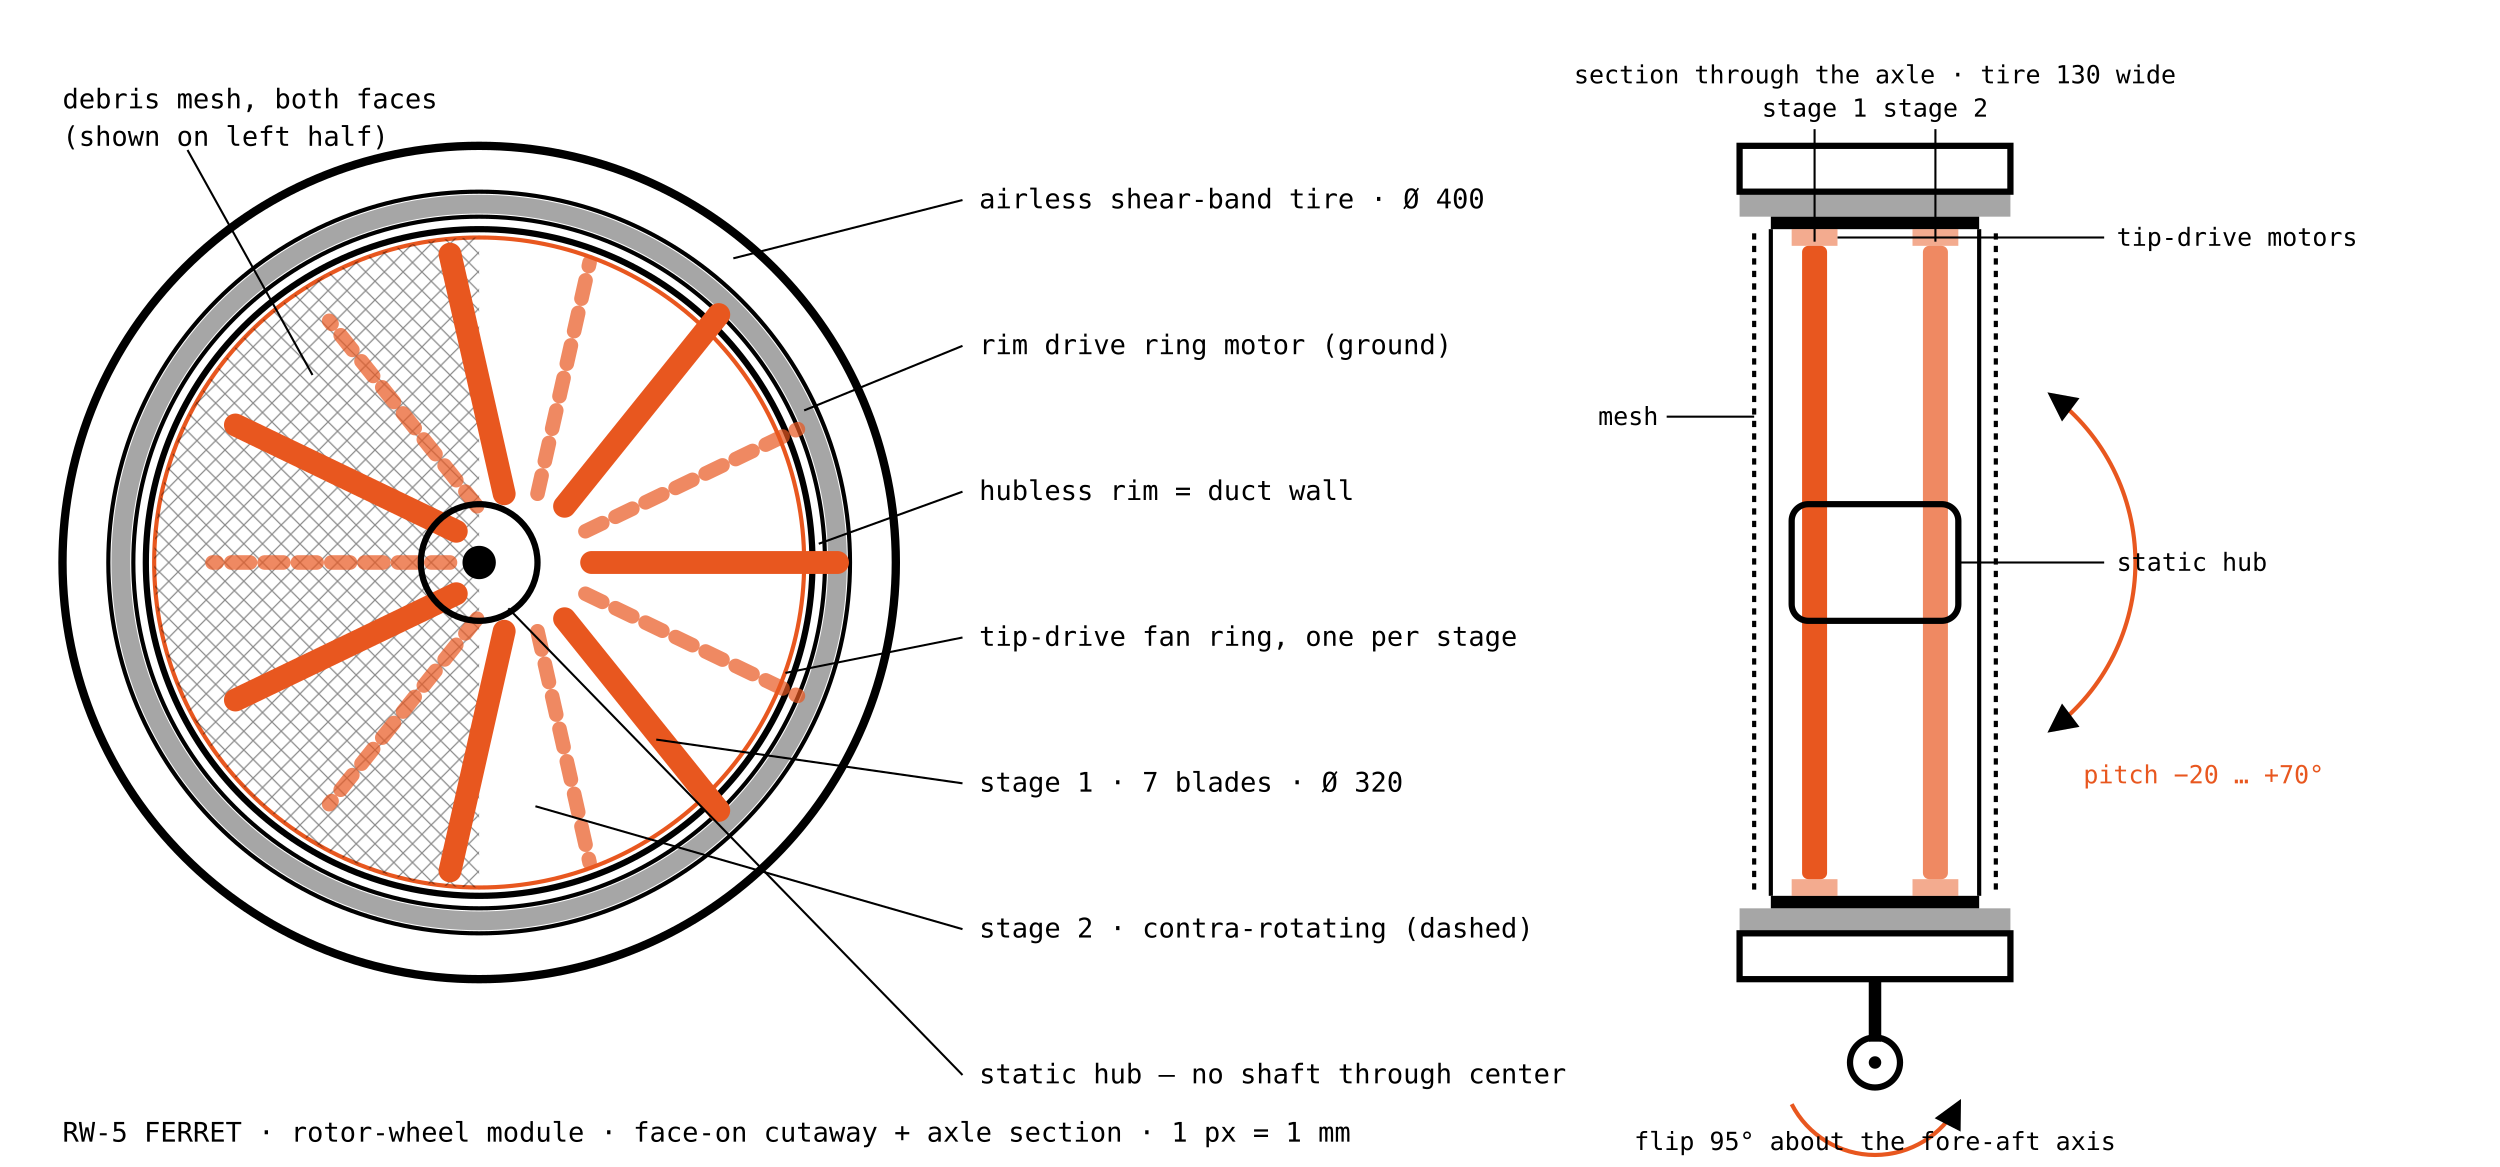
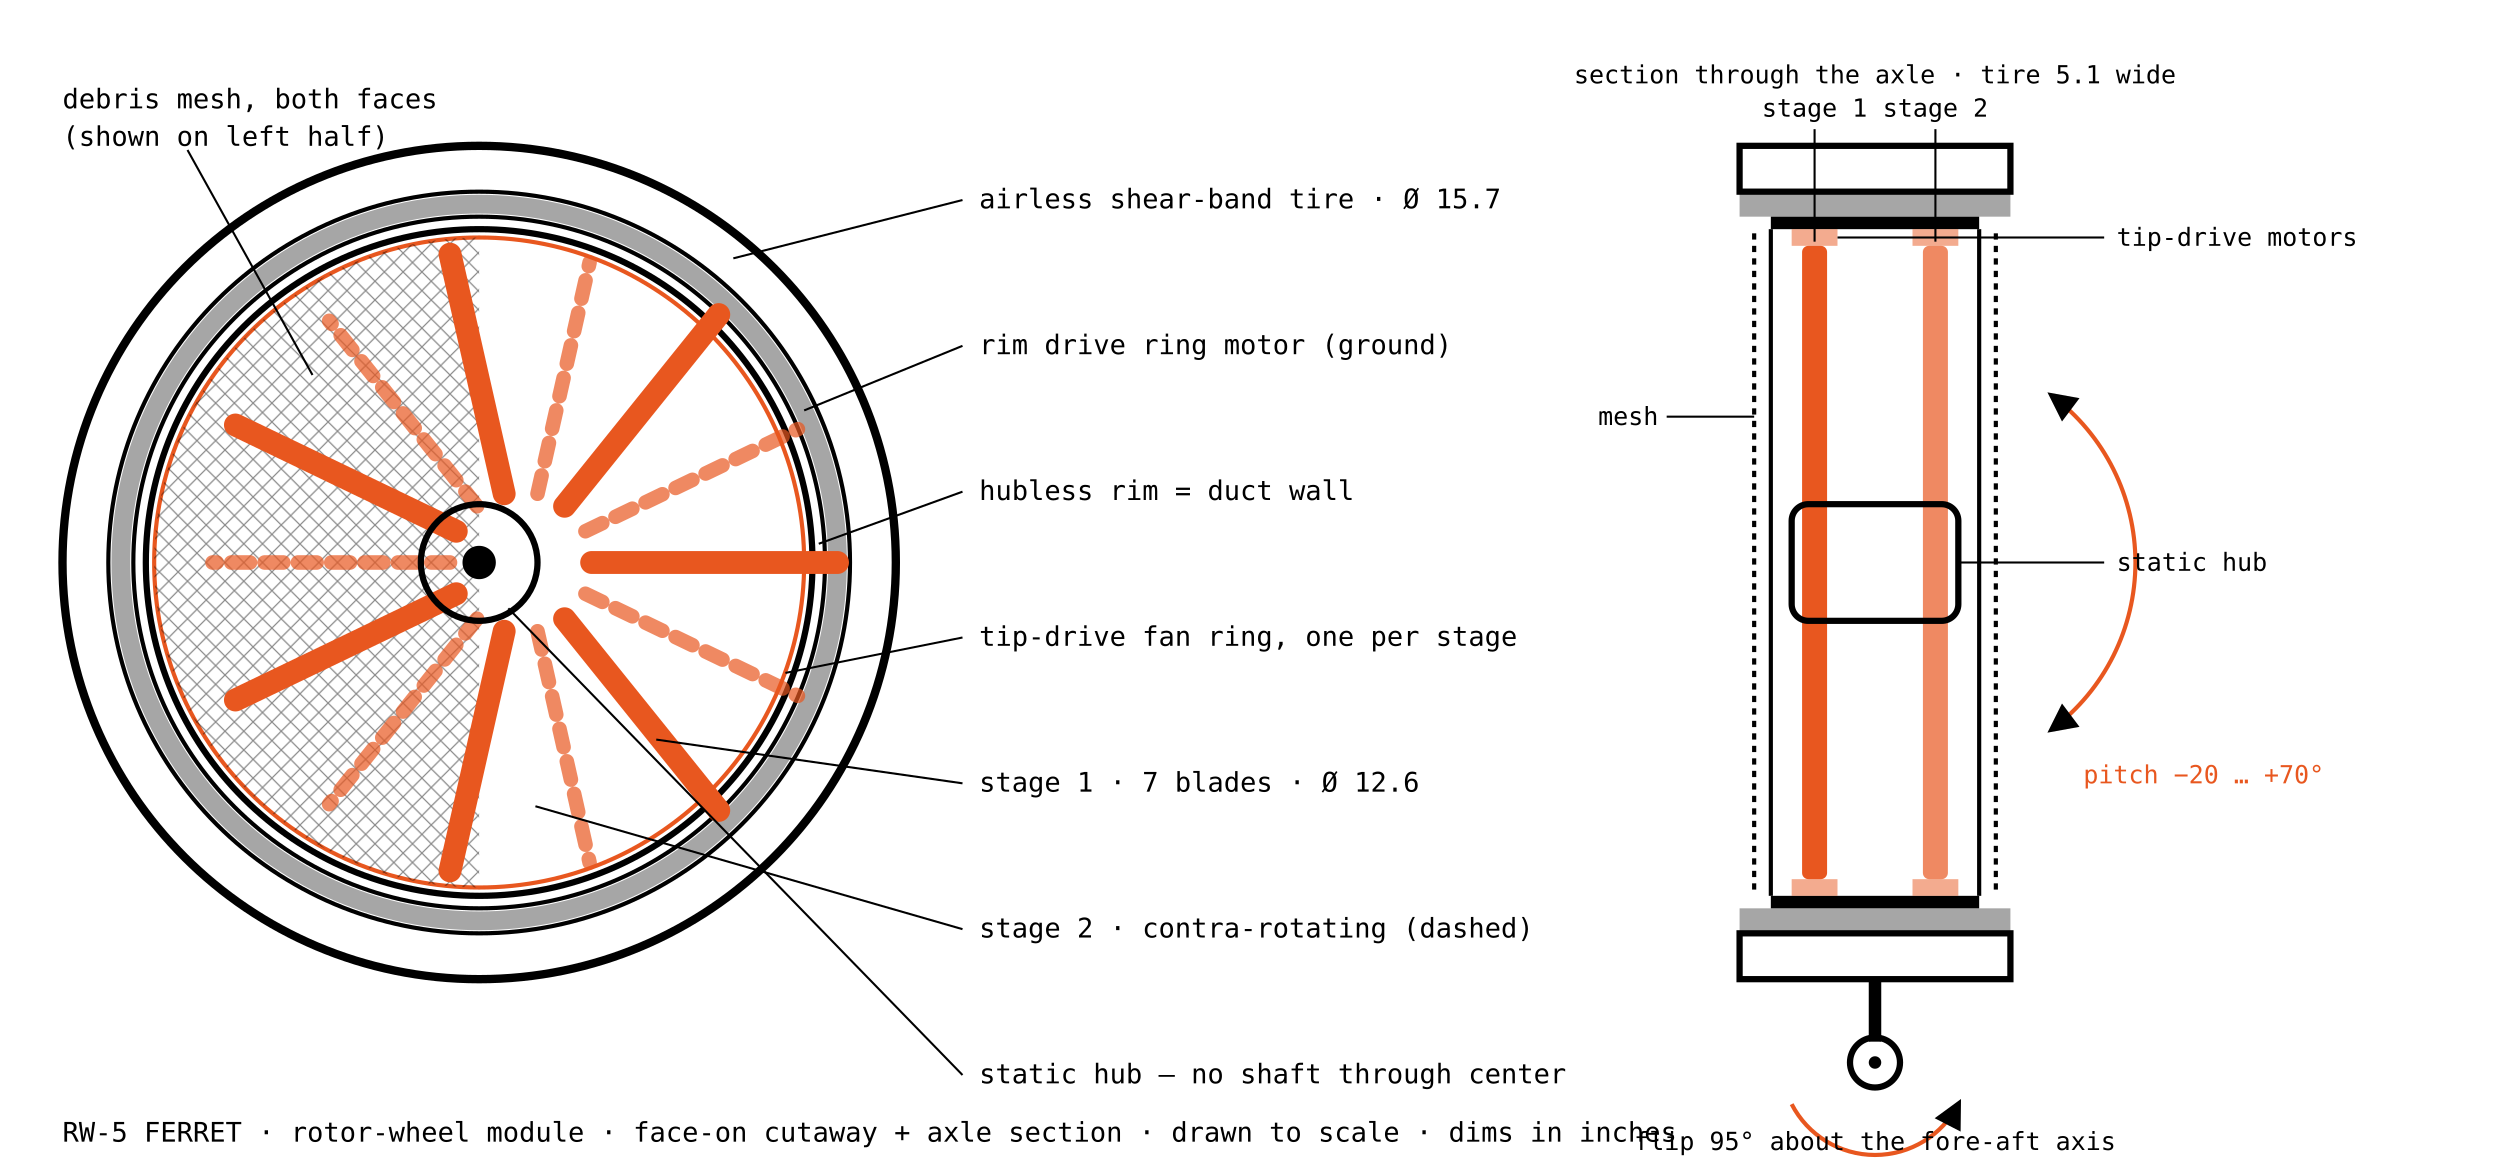
- <svg xmlns="http://www.w3.org/2000/svg" viewBox="0 0 1200 560" role="img" aria-label="Rotor-wheel module in two views. Left, face-on: concentric airless tire, rim-drive ring motor, hubless rim forming the duct wall, tip-drive fan ring, and two contra-rotating seven-blade fan stages, with debris mesh on the left half. Right, section through the axle: the 130 mm wide tire band, ground ring motor, duct walls, stage-one and stage-two fans each with a tip-drive motor, mesh on both faces, static hub, and the two-axis mount that flips the wheel 95 degrees and then pitches it fore and aft." font-family="ui-monospace, SFMono-Regular, Menlo, monospace" font-size="13">
+ <svg xmlns="http://www.w3.org/2000/svg" viewBox="0 0 1200 560" role="img" aria-label="Rotor-wheel module in two views. Left, face-on: concentric airless tire, rim-drive ring motor, hubless rim forming the duct wall, tip-drive fan ring, and two contra-rotating seven-blade fan stages, with debris mesh on the left half. Right, section through the axle: the 5.1 inch wide tire band, ground ring motor, duct walls, stage-one and stage-two fans each with a tip-drive motor, mesh on both faces, static hub, and the two-axis mount that flips the wheel 95 degrees and then pitches it fore and aft." font-family="ui-monospace, SFMono-Regular, Menlo, monospace" font-size="13">
  <defs>
    <pattern id="mesh" width="9" height="9" patternUnits="userSpaceOnUse">
      <path d="M0,0 L9,9 M9,0 L0,9" stroke="currentColor" stroke-width="0.6" />
    </pattern>
    <marker id="a3" viewBox="0 0 10 10" refX="8" refY="5" markerWidth="7" markerHeight="7" orient="auto-start-reverse">
      <path d="M0,0 L10,5 L0,10 Z" fill="currentColor" />
    </marker>
  </defs>
  <circle cx="230" cy="270" r="200" fill="none" stroke="currentColor" stroke-width="4" />
  <circle cx="230" cy="270" r="178" fill="none" stroke="currentColor" stroke-width="2" />
  <circle cx="230" cy="270" r="172" fill="none" stroke="currentColor" stroke-width="9" opacity="0.35" />
  <circle cx="230" cy="270" r="166" fill="none" stroke="currentColor" stroke-width="2" />
  <circle cx="230" cy="270" r="160" fill="none" stroke="currentColor" stroke-width="3" />
  <circle cx="230" cy="270" r="156" fill="none" stroke="#E8571F" stroke-width="2" />
  <path d="M230,114 A156,156 0 0 0 230,426 Z" fill="url(#mesh)" opacity="0.45" />
  <g stroke="#E8571F" stroke-width="7" stroke-linecap="round" stroke-dasharray="9 7" opacity="0.7">
    <line x1="281" y1="285" x2="383" y2="334" />
    <line x1="258" y1="303" x2="283" y2="414" />
    <line x1="229" y1="297" x2="158" y2="386" />
    <line x1="216" y1="270" x2="102" y2="270" />
    <line x1="229" y1="243" x2="158" y2="154" />
    <line x1="258" y1="237" x2="283" y2="126" />
    <line x1="281" y1="255" x2="383" y2="206" />
  </g>
  <g stroke="#E8571F" stroke-width="11" stroke-linecap="round">
    <line x1="284" y1="270" x2="402" y2="270" />
    <line x1="271" y1="297" x2="345" y2="389" />
    <line x1="242" y1="303" x2="216" y2="418" />
    <line x1="219" y1="285" x2="113" y2="336" />
    <line x1="219" y1="255" x2="113" y2="204" />
    <line x1="242" y1="237" x2="216" y2="122" />
    <line x1="271" y1="243" x2="345" y2="151" />
  </g>
  <circle cx="230" cy="270" r="28" fill="none" stroke="currentColor" stroke-width="3" />
  <circle cx="230" cy="270" r="8" fill="currentColor" />
  <g stroke="currentColor" stroke-width="1">
    <line x1="352" y1="124" x2="462" y2="96" />
    <line x1="386" y1="197" x2="462" y2="166" />
    <line x1="393" y1="261" x2="462" y2="236" />
    <line x1="377" y1="323" x2="462" y2="306" />
    <line x1="315" y1="355" x2="462" y2="376" />
    <line x1="257" y1="387" x2="462" y2="446" />
    <line x1="244" y1="292" x2="462" y2="516" />
    <line x1="150" y1="180" x2="90" y2="72" />
  </g>
-   <text x="470" y="100">airless shear-band tire · Ø 400</text>
+   <text x="470" y="100">airless shear-band tire · Ø 15.7</text>
  <text x="470" y="170">rim drive ring motor (ground)</text>
  <text x="470" y="240">hubless rim = duct wall</text>
  <text x="470" y="310">tip-drive fan ring, one per stage</text>
-   <text x="470" y="380">stage 1 · 7 blades · Ø 320</text>
+   <text x="470" y="380">stage 1 · 7 blades · Ø 12.6</text>
  <text x="470" y="450">stage 2 · contra-rotating (dashed)</text>
  <text x="470" y="520">static hub — no shaft through center</text>
  <text x="30" y="52">debris mesh, both faces</text>
  <text x="30" y="70">(shown on left half)</text>
  <rect x="835" y="70" width="130" height="22" fill="none" stroke="currentColor" stroke-width="3" />
  <rect x="835" y="448" width="130" height="22" fill="none" stroke="currentColor" stroke-width="3" />
  <rect x="835" y="92" width="130" height="12" fill="currentColor" opacity="0.35" />
  <rect x="835" y="436" width="130" height="12" fill="currentColor" opacity="0.35" />
  <rect x="850" y="104" width="100" height="6" fill="currentColor" />
  <rect x="850" y="430" width="100" height="6" fill="currentColor" />
  <line x1="850" y1="110" x2="850" y2="430" stroke="currentColor" stroke-width="2" />
  <line x1="950" y1="110" x2="950" y2="430" stroke="currentColor" stroke-width="2" />
  <g fill="#E8571F" opacity="0.5">
    <rect x="860" y="110" width="22" height="8" />
    <rect x="860" y="422" width="22" height="8" />
    <rect x="918" y="110" width="22" height="8" />
    <rect x="918" y="422" width="22" height="8" />
  </g>
  <rect x="865" y="118" width="12" height="304" rx="3" fill="#E8571F" />
  <rect x="923" y="118" width="12" height="304" rx="3" fill="#E8571F" opacity="0.7" />
  <rect x="860" y="242" width="80" height="56" rx="8" fill="none" stroke="currentColor" stroke-width="3" />
  <line x1="842" y1="112" x2="842" y2="428" stroke="currentColor" stroke-width="2" stroke-dasharray="3 3" />
  <line x1="958" y1="112" x2="958" y2="428" stroke="currentColor" stroke-width="2" stroke-dasharray="3 3" />
  <line x1="900" y1="470" x2="900" y2="500" stroke="currentColor" stroke-width="6" />
  <circle cx="900" cy="510" r="12" fill="none" stroke="currentColor" stroke-width="3" />
  <circle cx="900" cy="510" r="3" fill="currentColor" />
  <path d="M860,530 A45,45 0 0 0 940,530" fill="none" stroke="#E8571F" stroke-width="2" marker-end="url(#a3)" color="#E8571F" />
  <path d="M985,190 A100,100 0 0 1 985,350" fill="none" stroke="#E8571F" stroke-width="2" marker-start="url(#a3)" marker-end="url(#a3)" color="#E8571F" />
  <g stroke="currentColor" stroke-width="1">
    <line x1="871" y1="116" x2="871" y2="62" />
    <line x1="929" y1="116" x2="929" y2="62" />
    <line x1="842" y1="200" x2="800" y2="200" />
    <line x1="940" y1="270" x2="1010" y2="270" />
    <line x1="882" y1="114" x2="1010" y2="114" />
  </g>
  <text x="871" y="56" text-anchor="middle" font-size="12">stage 1</text>
  <text x="929" y="56" text-anchor="middle" font-size="12">stage 2</text>
  <text x="796" y="204" text-anchor="end" font-size="12">mesh</text>
  <text x="1016" y="118" font-size="12">tip-drive motors</text>
  <text x="1016" y="274" font-size="12">static hub</text>
  <text x="1000" y="376" font-size="12" fill="#E8571F">pitch −20 … +70°</text>
  <text x="900" y="552" text-anchor="middle" font-size="12">flip 95° about the fore-aft axis</text>
-   <text x="900" y="40" text-anchor="middle" font-size="12">section through the axle · tire 130 wide</text>
-   <text x="30" y="548">RW-5 FERRET · rotor-wheel module · face-on cutaway + axle section · 1 px = 1 mm</text>
+   <text x="900" y="40" text-anchor="middle" font-size="12">section through the axle · tire 5.1 wide</text>
+   <text x="30" y="548">RW-5 FERRET · rotor-wheel module · face-on cutaway + axle section · drawn to scale · dims in inches</text>
</svg>
